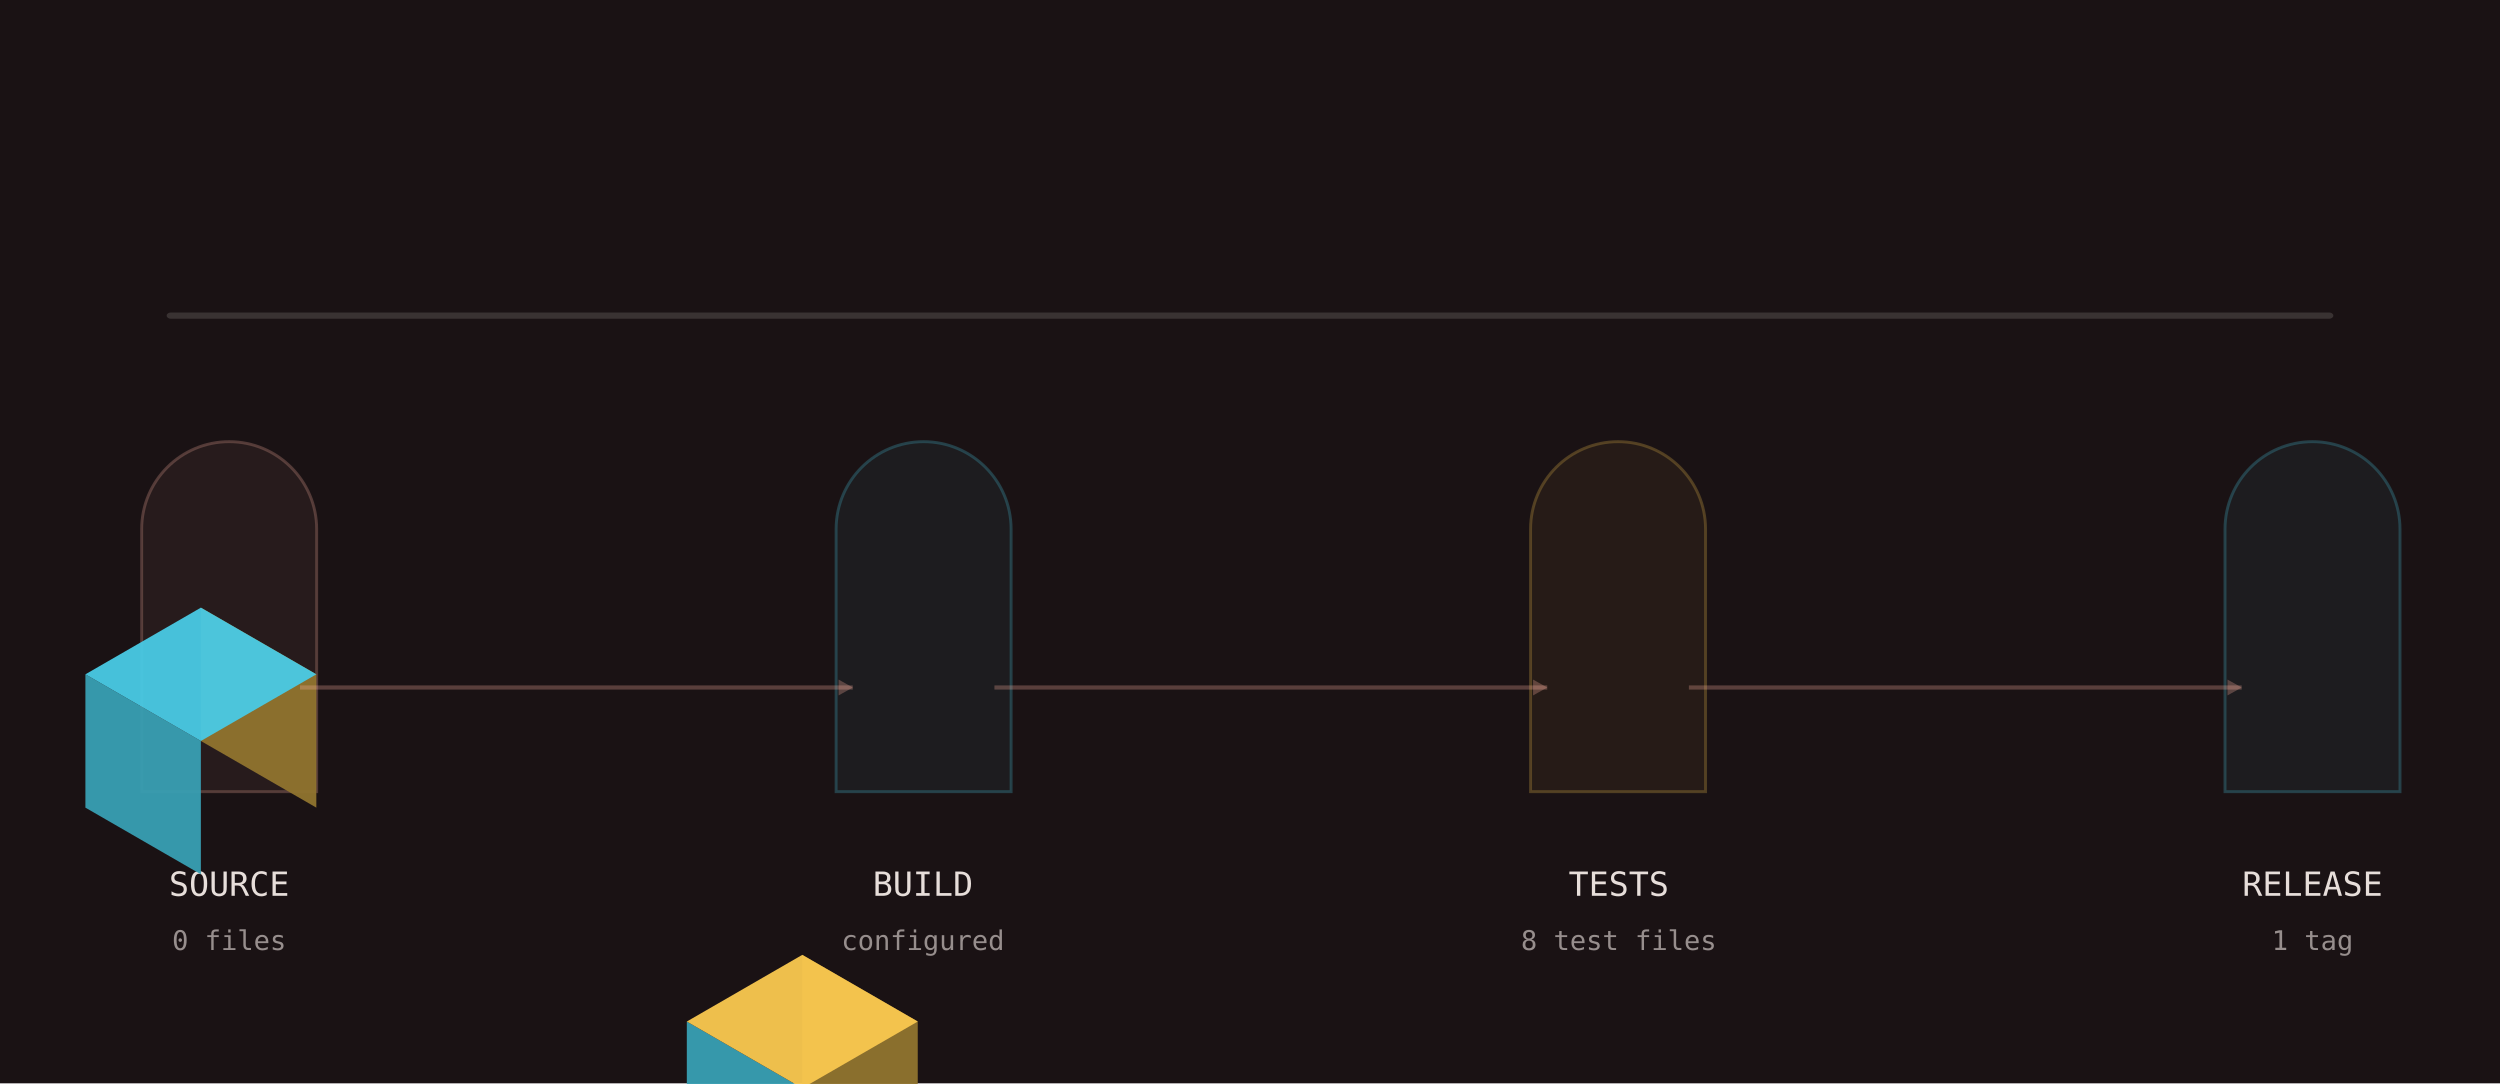
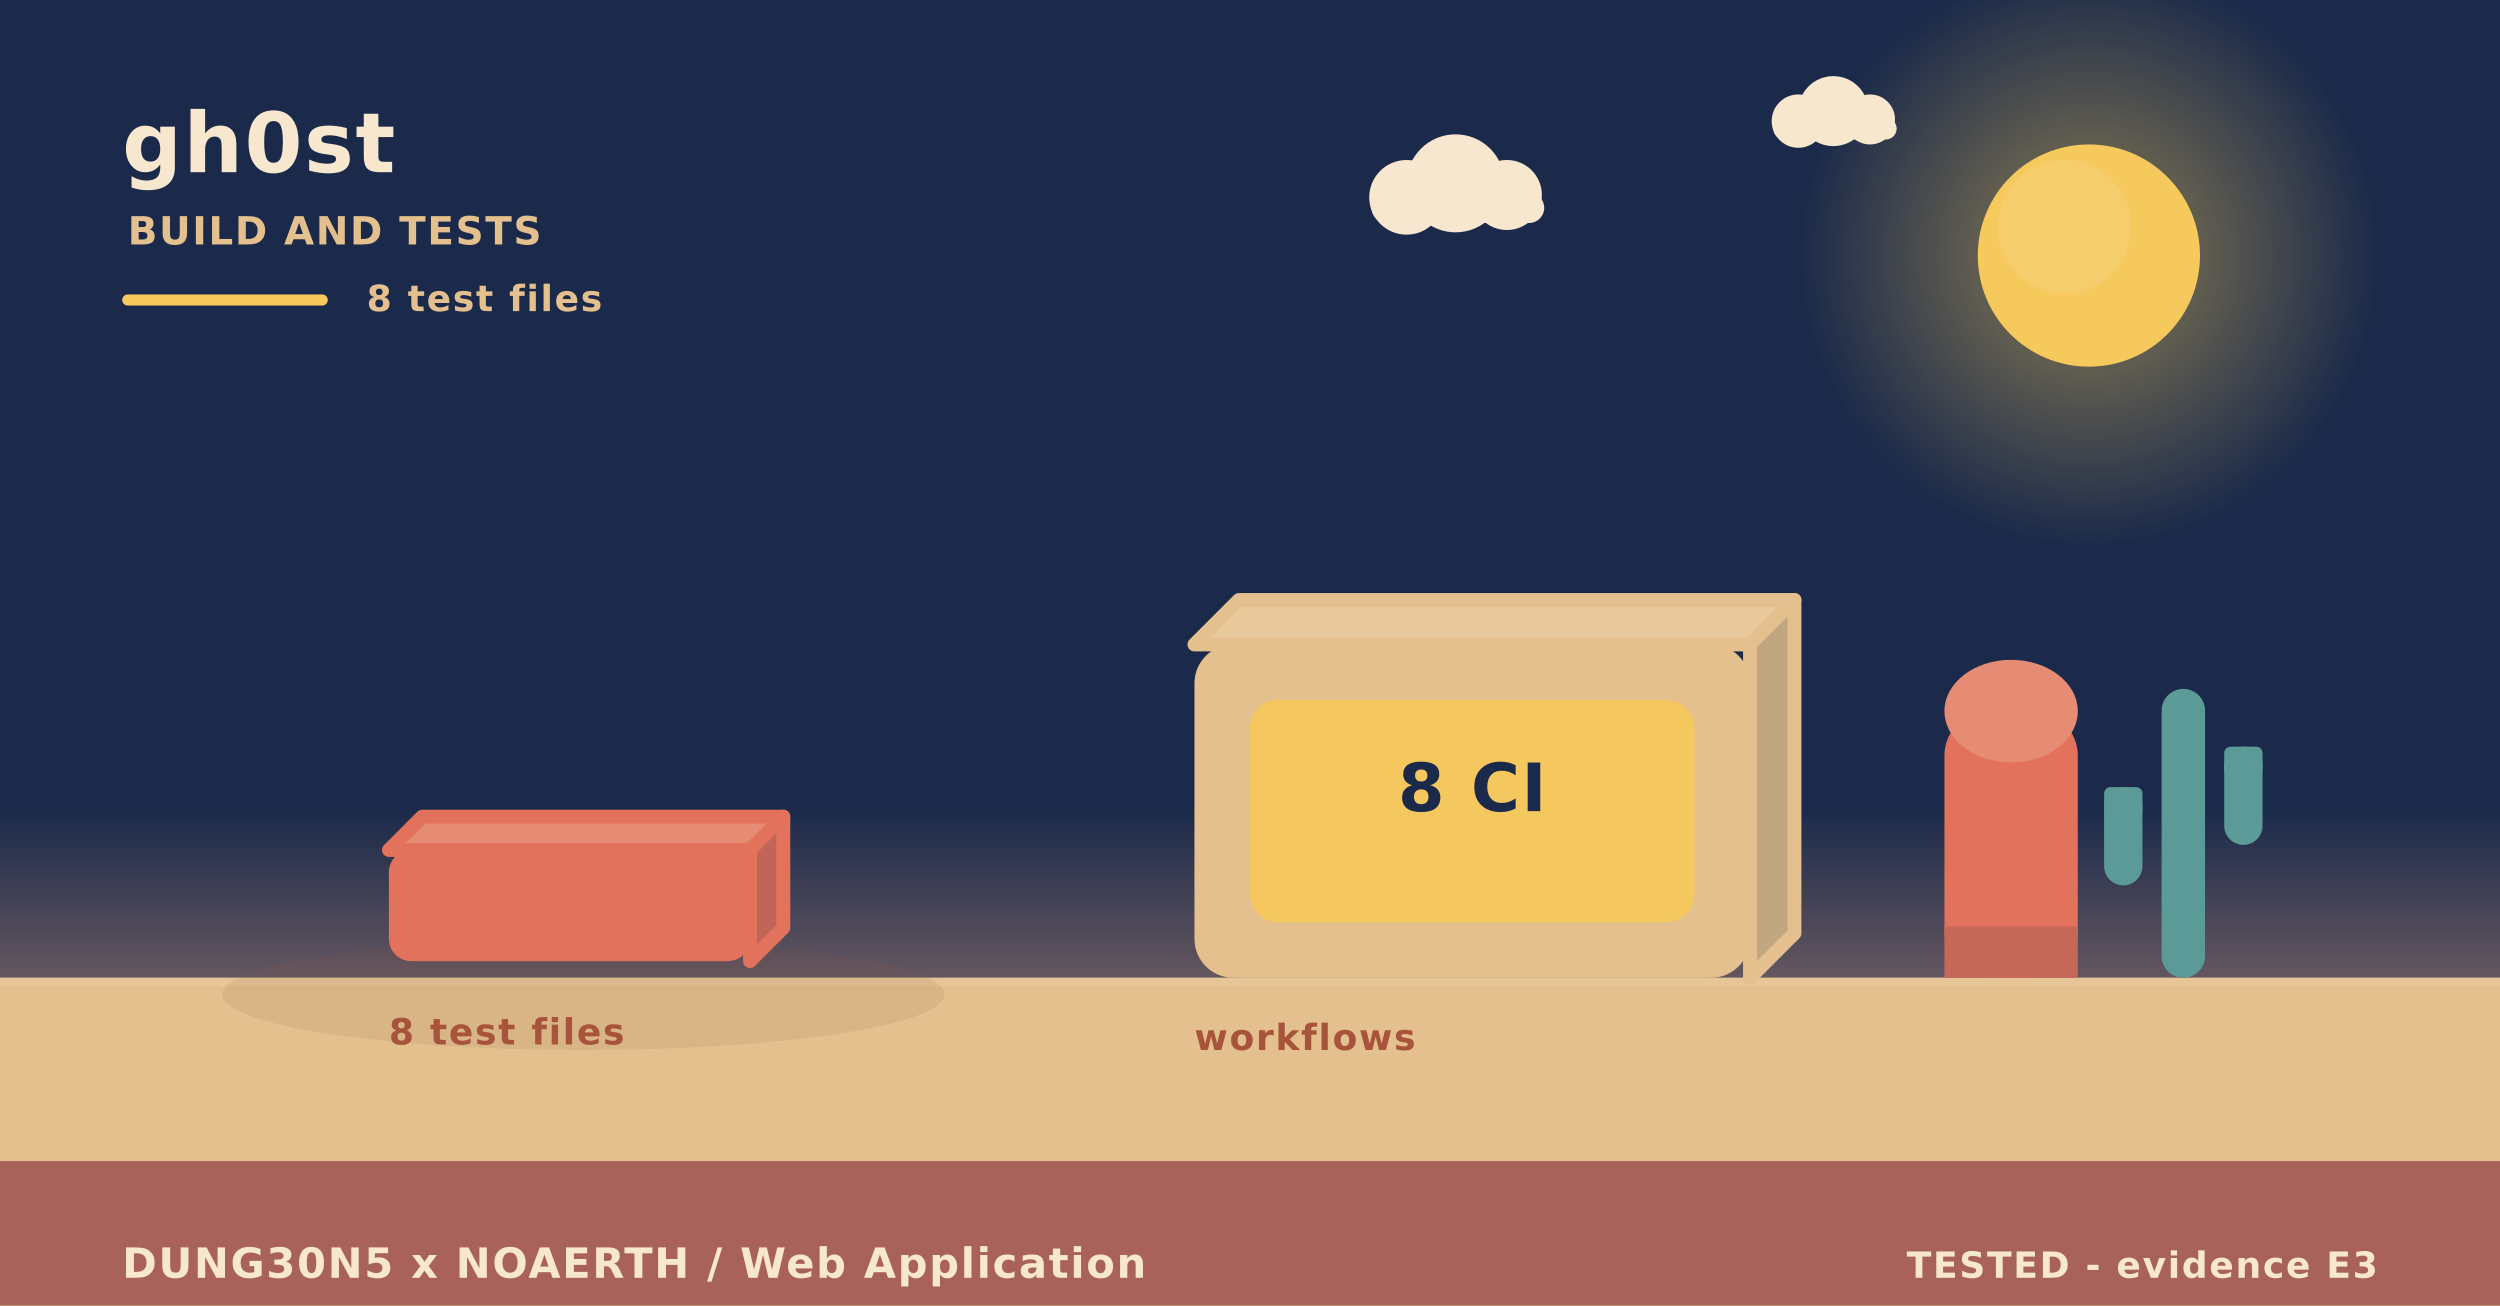
- <svg xmlns="http://www.w3.org/2000/svg" viewBox="0 0 1200 520" width="1200" height="520" role="img" aria-label="gh0st build evidence">
-   <rect width="1200" height="520" fill="#1a1214" />
-   <defs>
-     <linearGradient id="gb" x1="0" y1="0" x2="1" y2="1">
-       <stop offset="0%" stop-color="#ffb4a2" />
-       <stop offset="100%" stop-color="#48cae4" />
-     </linearGradient>
-   </defs>
-   <rect x="80.00" y="150.00" width="1040.00" height="3.00" rx="2.00" fill="rgba(253,244,240,0.140)" opacity="1.00" />
-   <path d="M68.00,380.00 L68.00,254.00 A42.00,42.00 0 0 1 152.00,254.00 L152.00,380.00 Z" fill="rgba(255,180,162,0.100)" opacity="0.55" stroke="rgba(255,180,162,0.450)" stroke-width="1.4" />
-   <polygon points="-192.26,189.00 -136.83,221.00 -136.83,157.00 -192.26,125.00" fill="#90732e" opacity="0.95" />
-   <polygon points="-247.68,221.00 -192.26,253.00 -192.26,189.00 -247.68,157.00" fill="#389eb2" opacity="0.95" />
-   <polygon points="-192.26,125.00 -136.83,157.00 -192.26,189.00 -247.68,157.00" fill="#ffb4a2" opacity="0.95" />
-   <text x="110" y="430" font-family="ui-monospace,Menlo,monospace" font-size="16" fill="rgba(253,244,240,0.900)" text-anchor="middle">SOURCE</text>
-   <text x="110" y="456" font-family="ui-monospace,Menlo,monospace" font-size="13" fill="rgba(253,244,240,0.550)" text-anchor="middle">0 files</text>
-   <path d="M401.33,380.00 L401.33,254.00 A42.00,42.00 0 0 1 485.33,254.00 L485.33,380.00 Z" fill="rgba(72,202,228,0.100)" opacity="0.55" stroke="rgba(72,202,228,0.450)" stroke-width="1.4" />
-   <polygon points="96.42,355.67 151.84,387.67 151.84,323.67 96.42,291.67" fill="#90732e" opacity="0.95" />
-   <polygon points="40.99,387.67 96.42,419.67 96.42,355.67 40.99,323.67" fill="#389eb2" opacity="0.95" />
-   <polygon points="96.42,291.67 151.84,323.67 96.42,355.67 40.99,323.67" fill="#48cae4" opacity="0.95" />
-   <text x="443" y="430" font-family="ui-monospace,Menlo,monospace" font-size="16" fill="rgba(253,244,240,0.900)" text-anchor="middle">BUILD</text>
-   <text x="443" y="456" font-family="ui-monospace,Menlo,monospace" font-size="13" fill="rgba(253,244,240,0.550)" text-anchor="middle">configured</text>
-   <line x1="144.00" y1="330.00" x2="409.33" y2="330.00" stroke="rgba(255,180,162,0.500)" stroke-width="2.00" opacity="0.55" />
-   <polygon points="409.33,330.00 402.53,326.20 402.53,333.80" fill="rgba(255,180,162,0.500)" opacity="0.55" />
-   <path d="M734.67,380.00 L734.67,254.00 A42.00,42.00 0 0 1 818.67,254.00 L818.67,380.00 Z" fill="rgba(249,199,79,0.100)" opacity="0.55" stroke="rgba(249,199,79,0.450)" stroke-width="1.4" />
-   <polygon points="385.09,522.33 440.52,554.33 440.52,490.33 385.09,458.33" fill="#90732e" opacity="0.95" />
-   <polygon points="329.67,554.33 385.09,586.33 385.09,522.33 329.67,490.33" fill="#389eb2" opacity="0.95" />
-   <polygon points="385.09,458.33 440.52,490.33 385.09,522.33 329.67,490.33" fill="#f9c74f" opacity="0.95" />
-   <text x="777" y="430" font-family="ui-monospace,Menlo,monospace" font-size="16" fill="rgba(253,244,240,0.900)" text-anchor="middle">TESTS</text>
-   <text x="777" y="456" font-family="ui-monospace,Menlo,monospace" font-size="13" fill="rgba(253,244,240,0.550)" text-anchor="middle">8 test files</text>
-   <line x1="477.33" y1="330.00" x2="742.67" y2="330.00" stroke="rgba(255,180,162,0.500)" stroke-width="2.00" opacity="0.55" />
-   <polygon points="742.67,330.00 735.87,326.20 735.87,333.80" fill="rgba(255,180,162,0.500)" opacity="0.55" />
-   <path d="M1068.00,380.00 L1068.00,254.00 A42.00,42.00 0 0 1 1152.00,254.00 L1152.00,380.00 Z" fill="rgba(72,202,228,0.100)" opacity="0.55" stroke="rgba(72,202,228,0.450)" stroke-width="1.4" />
-   <polygon points="673.77,689.00 729.19,721.00 729.19,657.00 673.77,625.00" fill="#90732e" opacity="0.95" />
-   <polygon points="618.34,721.00 673.77,753.00 673.77,689.00 618.34,657.00" fill="#389eb2" opacity="0.95" />
-   <polygon points="673.77,625.00 729.19,657.00 673.77,689.00 618.34,657.00" fill="#48cae4" opacity="0.95" />
-   <text x="1110" y="430" font-family="ui-monospace,Menlo,monospace" font-size="16" fill="rgba(253,244,240,0.900)" text-anchor="middle">RELEASE</text>
-   <text x="1110" y="456" font-family="ui-monospace,Menlo,monospace" font-size="13" fill="rgba(253,244,240,0.550)" text-anchor="middle">1 tag</text>
-   <line x1="810.67" y1="330.00" x2="1076.00" y2="330.00" stroke="rgba(255,180,162,0.500)" stroke-width="2.00" opacity="0.55" />
-   <polygon points="1076.00,330.00 1069.20,326.20 1069.20,333.80" fill="rgba(255,180,162,0.500)" opacity="0.55" />
+ <svg xmlns="http://www.w3.org/2000/svg" width="900" height="470" viewBox="0 0 900 470" role="img" aria-label="gh0st - how it is verified">
+   <linearGradient id="skyb" x1="0" y1="0" x2="0" y2="1">
+     <stop offset="0" stop-color="#1b2a4a" />
+     <stop offset="0.62" stop-color="#1b2a4a" />
+     <stop offset="1" stop-color="#f3ad8a" />
+   </linearGradient>
+   <rect width="900" height="470" fill="url(#skyb)" />
+   <radialGradient id="sunb">
+     <stop offset="0.35" stop-color="#f5c95c" stop-opacity="0.34" />
+     <stop offset="1" stop-color="#f5c95c" stop-opacity="0" />
+   </radialGradient>
+   <circle cx="752" cy="92" r="104" fill="url(#sunb)" />
+   <circle cx="752" cy="92" r="40" fill="#f5c95c" />
+   <circle cx="743.2" cy="81.6" r="24" fill="#f5d27e" opacity="0.5" />
+   <g>
+     <circle cx="524" cy="66" r="17.64" fill="#f6e7ce" />
+     <circle cx="506.36" cy="71.04" r="13.44" fill="#f6e7ce" />
+     <circle cx="542.48" cy="70.2" r="12.6" fill="#f6e7ce" />
+     <rect x="493.76" y="69.36" width="62.16" height="10.92" rx="5.46" fill="#f6e7ce" />
+   </g>
+   <g>
+     <circle cx="660" cy="40" r="12.6" fill="#f6e7ce" />
+     <circle cx="647.4" cy="43.6" r="9.6" fill="#f6e7ce" />
+     <circle cx="673.2" cy="43" r="9" fill="#f6e7ce" />
+     <rect x="638.4" y="42.4" width="44.4" height="7.8" rx="3.9" fill="#f6e7ce" />
+   </g>
+   <rect x="0" y="352" width="900" height="118" fill="#e3c08d" />
+   <rect x="0" y="352" width="900" height="3" fill="#e6c596" />
+   <text x="44" y="62" font-family="Verdana,DejaVu Sans,sans-serif" font-size="30" font-weight="700" letter-spacing="0.6" fill="#f6e7ce" text-anchor="start">gh0st</text>
+   <text x="46" y="88" font-family="Verdana,DejaVu Sans,sans-serif" font-size="14" font-weight="700" letter-spacing="0.6" fill="#e3c08d" text-anchor="start">BUILD AND TESTS</text>
+   <rect x="44" y="106" width="74" height="4" rx="2" fill="#f5c95c" />
+   <text x="132" y="112" font-family="Verdana,DejaVu Sans,sans-serif" font-size="13" font-weight="700" letter-spacing="0.6" fill="#e3c08d" text-anchor="start">8 test files</text>
+   <ellipse cx="210" cy="358" rx="130" ry="20" fill="rgba(138,90,68,0.11)" />
+   <path d="M140,306 L270,306 L282,294 L152,294 Z" fill="#e68c74" stroke="#e2725b" stroke-width="5" stroke-linejoin="round" />
+   <path d="M270,306 L282,294 L282,334 L270,346 Z" fill="#c06658" stroke="#e2725b" stroke-width="5" stroke-linejoin="round" />
+   <rect x="140" y="306" width="130" height="40" rx="8" fill="#e2725b" />
+   <text x="140" y="376" font-family="Verdana,DejaVu Sans,sans-serif" font-size="13" font-weight="700" letter-spacing="0.6" fill="#a8543c" text-anchor="start">8 test files</text>
+   <path d="M430,232 L630,232 L646,216 L446,216 Z" fill="#e7c99b" stroke="#e3c08d" stroke-width="5" stroke-linejoin="round" />
+   <path d="M630,232 L646,216 L646,336 L630,352 Z" fill="#c1a682" stroke="#e3c08d" stroke-width="5" stroke-linejoin="round" />
+   <rect x="430" y="232" width="200" height="120" rx="14" fill="#e3c08d" />
+   <rect x="450" y="252" width="160" height="80" rx="10" fill="#f5c95c" opacity="0.94" />
+   <text x="530" y="292" font-family="Verdana,DejaVu Sans,sans-serif" font-size="24" font-weight="700" letter-spacing="0.6" fill="#1b2a4a" text-anchor="middle">8 CI</text>
+   <text x="430" y="378" font-family="Verdana,DejaVu Sans,sans-serif" font-size="13" font-weight="700" letter-spacing="0.6" fill="#a8543c" text-anchor="start">workflows</text>
+   <rect x="700" y="256" width="48" height="96" rx="16" fill="#e2725b" />
+   <ellipse cx="724" cy="256" rx="24" ry="18.46" fill="#e68c74" />
+   <rect x="700" y="333.54" width="48" height="18.46" fill="#c66859" />
+   <rect x="778.18" y="248" width="15.64" height="104" rx="7.82" fill="#5b9a97" />
+   <rect x="757.48" y="283.36" width="13.8" height="35.36" rx="6.9" fill="#5b9a97" />
+   <rect x="757.48" y="283.36" width="13.8" height="10.4" rx="2.3" fill="#5b9a97" />
+   <rect x="800.72" y="268.8" width="13.8" height="35.36" rx="6.9" fill="#5b9a97" />
+   <rect x="800.72" y="268.8" width="13.8" height="10.4" rx="2.3" fill="#5b9a97" />
+   <rect x="0" y="418" width="900" height="52" rx="0" fill="#a65c56" opacity="0.94" />
+   <text x="44" y="460" font-family="Verdana,DejaVu Sans,sans-serif" font-size="15" font-weight="700" letter-spacing="0.6" fill="#f6e7ce" text-anchor="start">DUNG30N5 x NOAERTH  /  Web Application</text>
+   <text x="856" y="460" font-family="Verdana,DejaVu Sans,sans-serif" font-size="13" font-weight="700" letter-spacing="0.6" fill="#f6e7ce" text-anchor="end">TESTED  -  evidence E3</text>
</svg>
